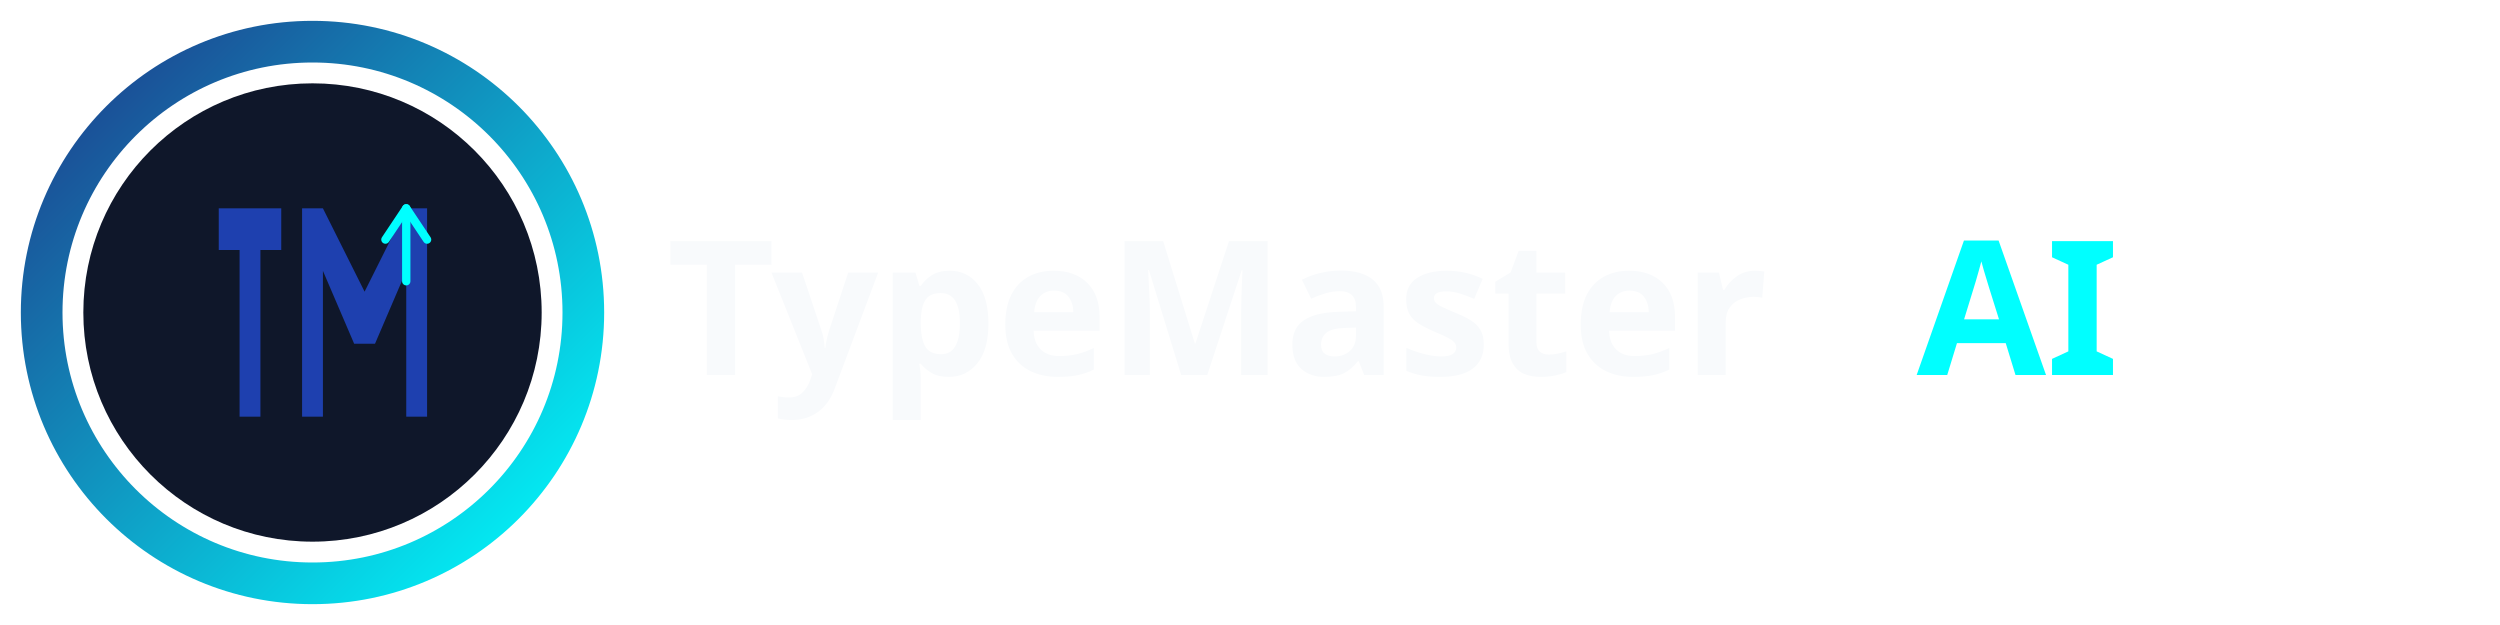
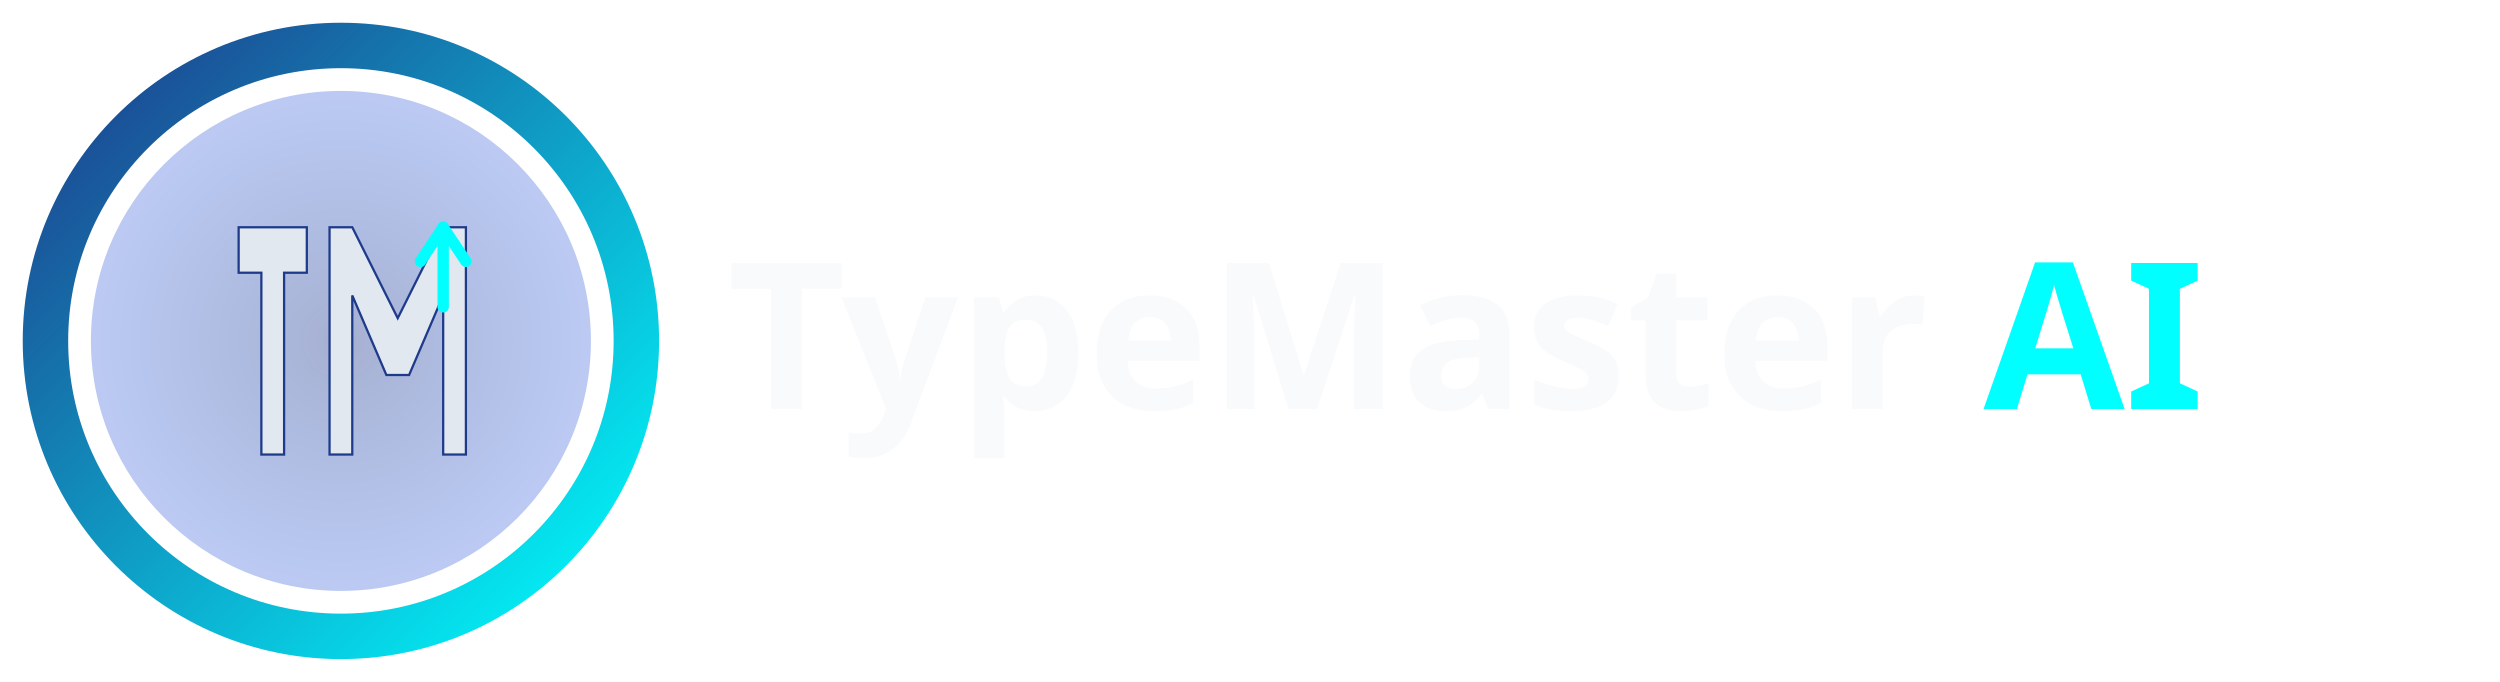
- <svg xmlns="http://www.w3.org/2000/svg" width="1200" height="300" viewBox="0 0 1200 300" fill="none">
+ <svg xmlns="http://www.w3.org/2000/svg" width="1100" height="300" viewBox="0 0 1100 300" fill="none">
  <defs>
    <linearGradient id="ringGradient" x1="0%" y1="0%" x2="100%" y2="100%">
      <stop offset="0%" style="stop-color:#1e3a8a;stop-opacity:1" />
      <stop offset="100%" style="stop-color:#00ffff;stop-opacity:1" />
    </linearGradient>
+     <radialGradient id="badgeFill" cx="50%" cy="50%" r="50%">
+       <stop offset="0%" style="stop-color:#1e3a8a;stop-opacity:0.4" />
+       <stop offset="100%" style="stop-color:#1d4ed8;stop-opacity:0.3" />
+     </radialGradient>
  </defs>
  <circle cx="150" cy="150" r="130" fill="none" stroke="url(#ringGradient)" stroke-width="20" />
-   <circle cx="150" cy="150" r="110" fill="#0f172a" />
+   <circle cx="150" cy="150" r="110" fill="url(#badgeFill)" />
  <g transform="translate(150, 150)">
-     <path d="M -45 -30 L -45 -50 L -15 -50 L -15 -30 L -25 -30 L -25 50 L -35 50 L -35 -30 Z" fill="#1e40af" />
-     <path d="M -5 50 L -5 -50 L 5 -50 L 25 -10 L 45 -50 L 55 -50 L 55 50 L 45 50 L 45 -20 L 30 15 L 20 15 L 5 -20 L 5 50 Z" fill="#1e40af" />
-     <path d="M 35 -35 L 45 -50 L 55 -35" stroke="#00ffff" stroke-width="4" fill="none" stroke-linecap="round" stroke-linejoin="round" />
-     <line x1="45" y1="-50" x2="45" y2="-15" stroke="#00ffff" stroke-width="4" stroke-linecap="round" />
+     <path d="M -45 -30 L -45 -50 L -15 -50 L -15 -30 L -25 -30 L -25 50 L -35 50 L -35 -30 Z" fill="#e2e8f0" stroke="#1e3a8a" stroke-width="1" />
+     <path d="M -5 50 L -5 -50 L 5 -50 L 25 -10 L 45 -50 L 55 -50 L 55 50 L 45 50 L 45 -20 L 30 15 L 20 15 L 5 -20 L 5 50 Z" fill="#e2e8f0" stroke="#1e3a8a" stroke-width="1" />
+     <path d="M 35 -35 L 45 -50 L 55 -35" stroke="#00ffff" stroke-width="5" fill="none" stroke-linecap="round" stroke-linejoin="round" />
+     <line x1="45" y1="-50" x2="45" y2="-15" stroke="#00ffff" stroke-width="5" stroke-linecap="round" />
  </g>
-   <text x="320" y="180" font-family="'DM Sans', sans-serif" font-size="90" font-weight="700" fill="#f8fafc">TypeMaster</text>
-   <text x="920" y="180" font-family="'DM Sans', sans-serif" font-size="90" font-weight="700" fill="#00ffff">AI</text>
+   <text x="320" y="180" font-family="'DM Sans', sans-serif" font-size="90" font-weight="700" fill="#f8fafc">TypeMaster<tspan fill="#00ffff" dx="24">AI</tspan>
+   </text>
</svg>
